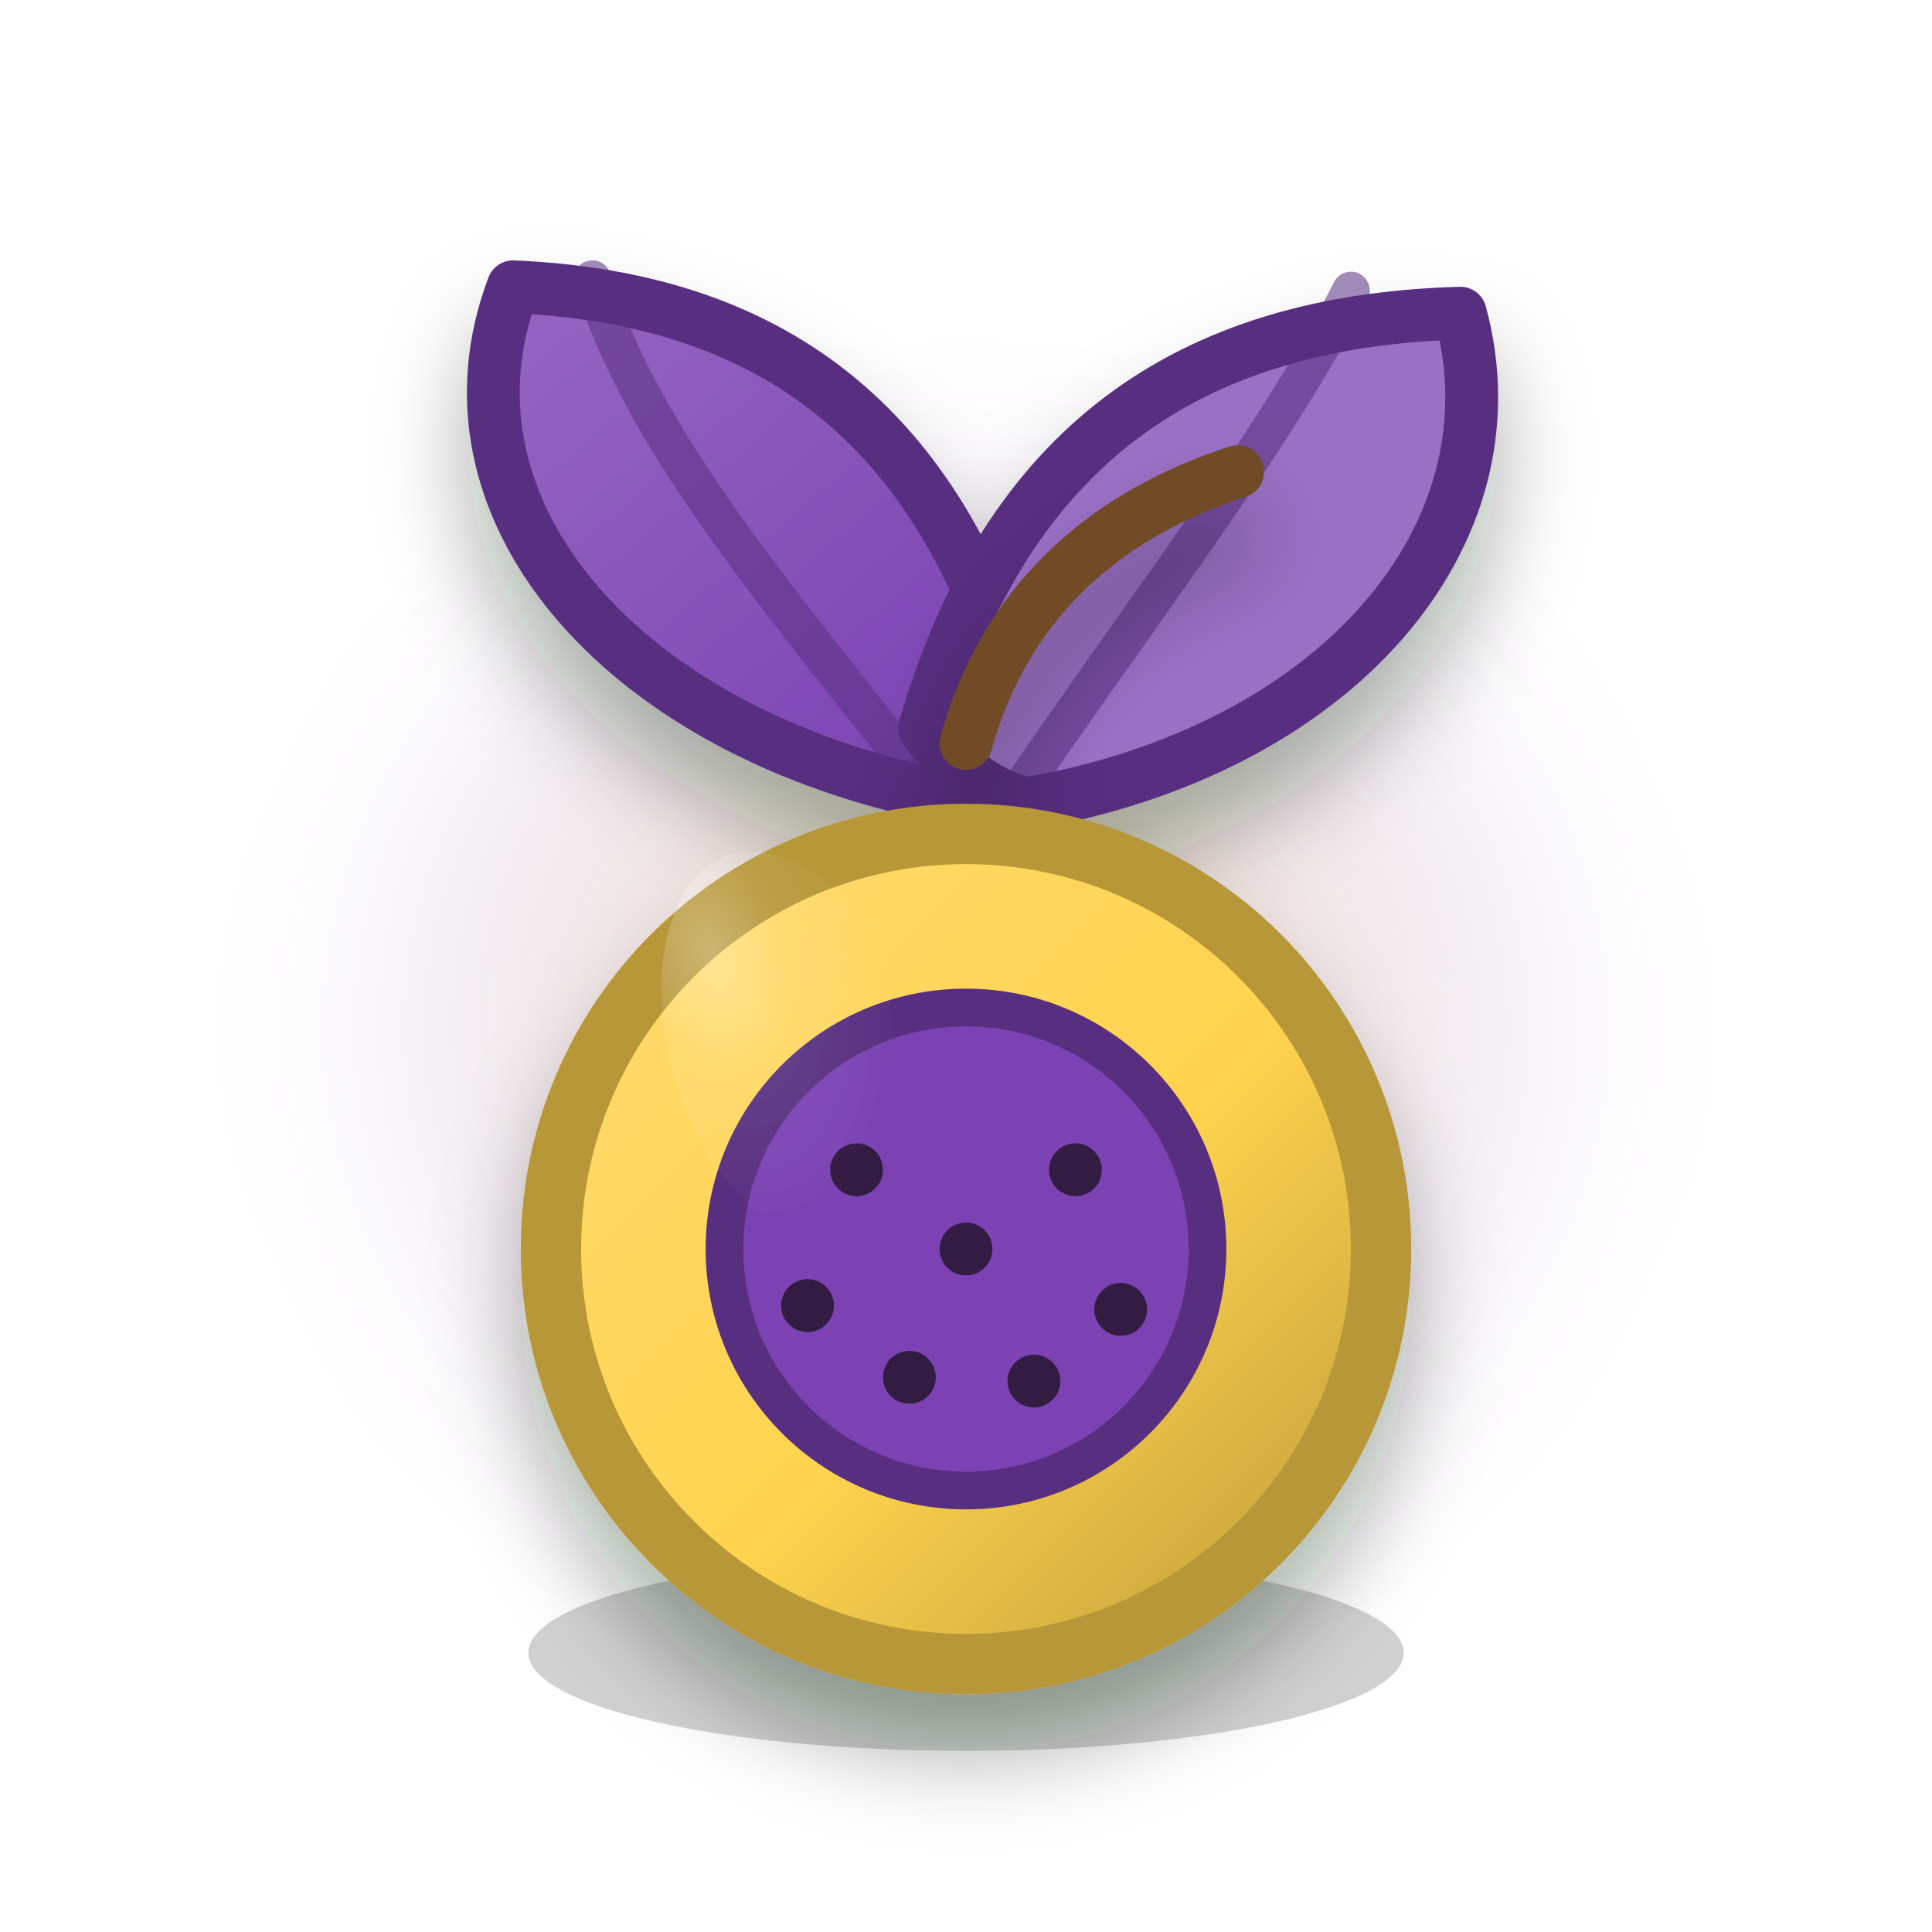
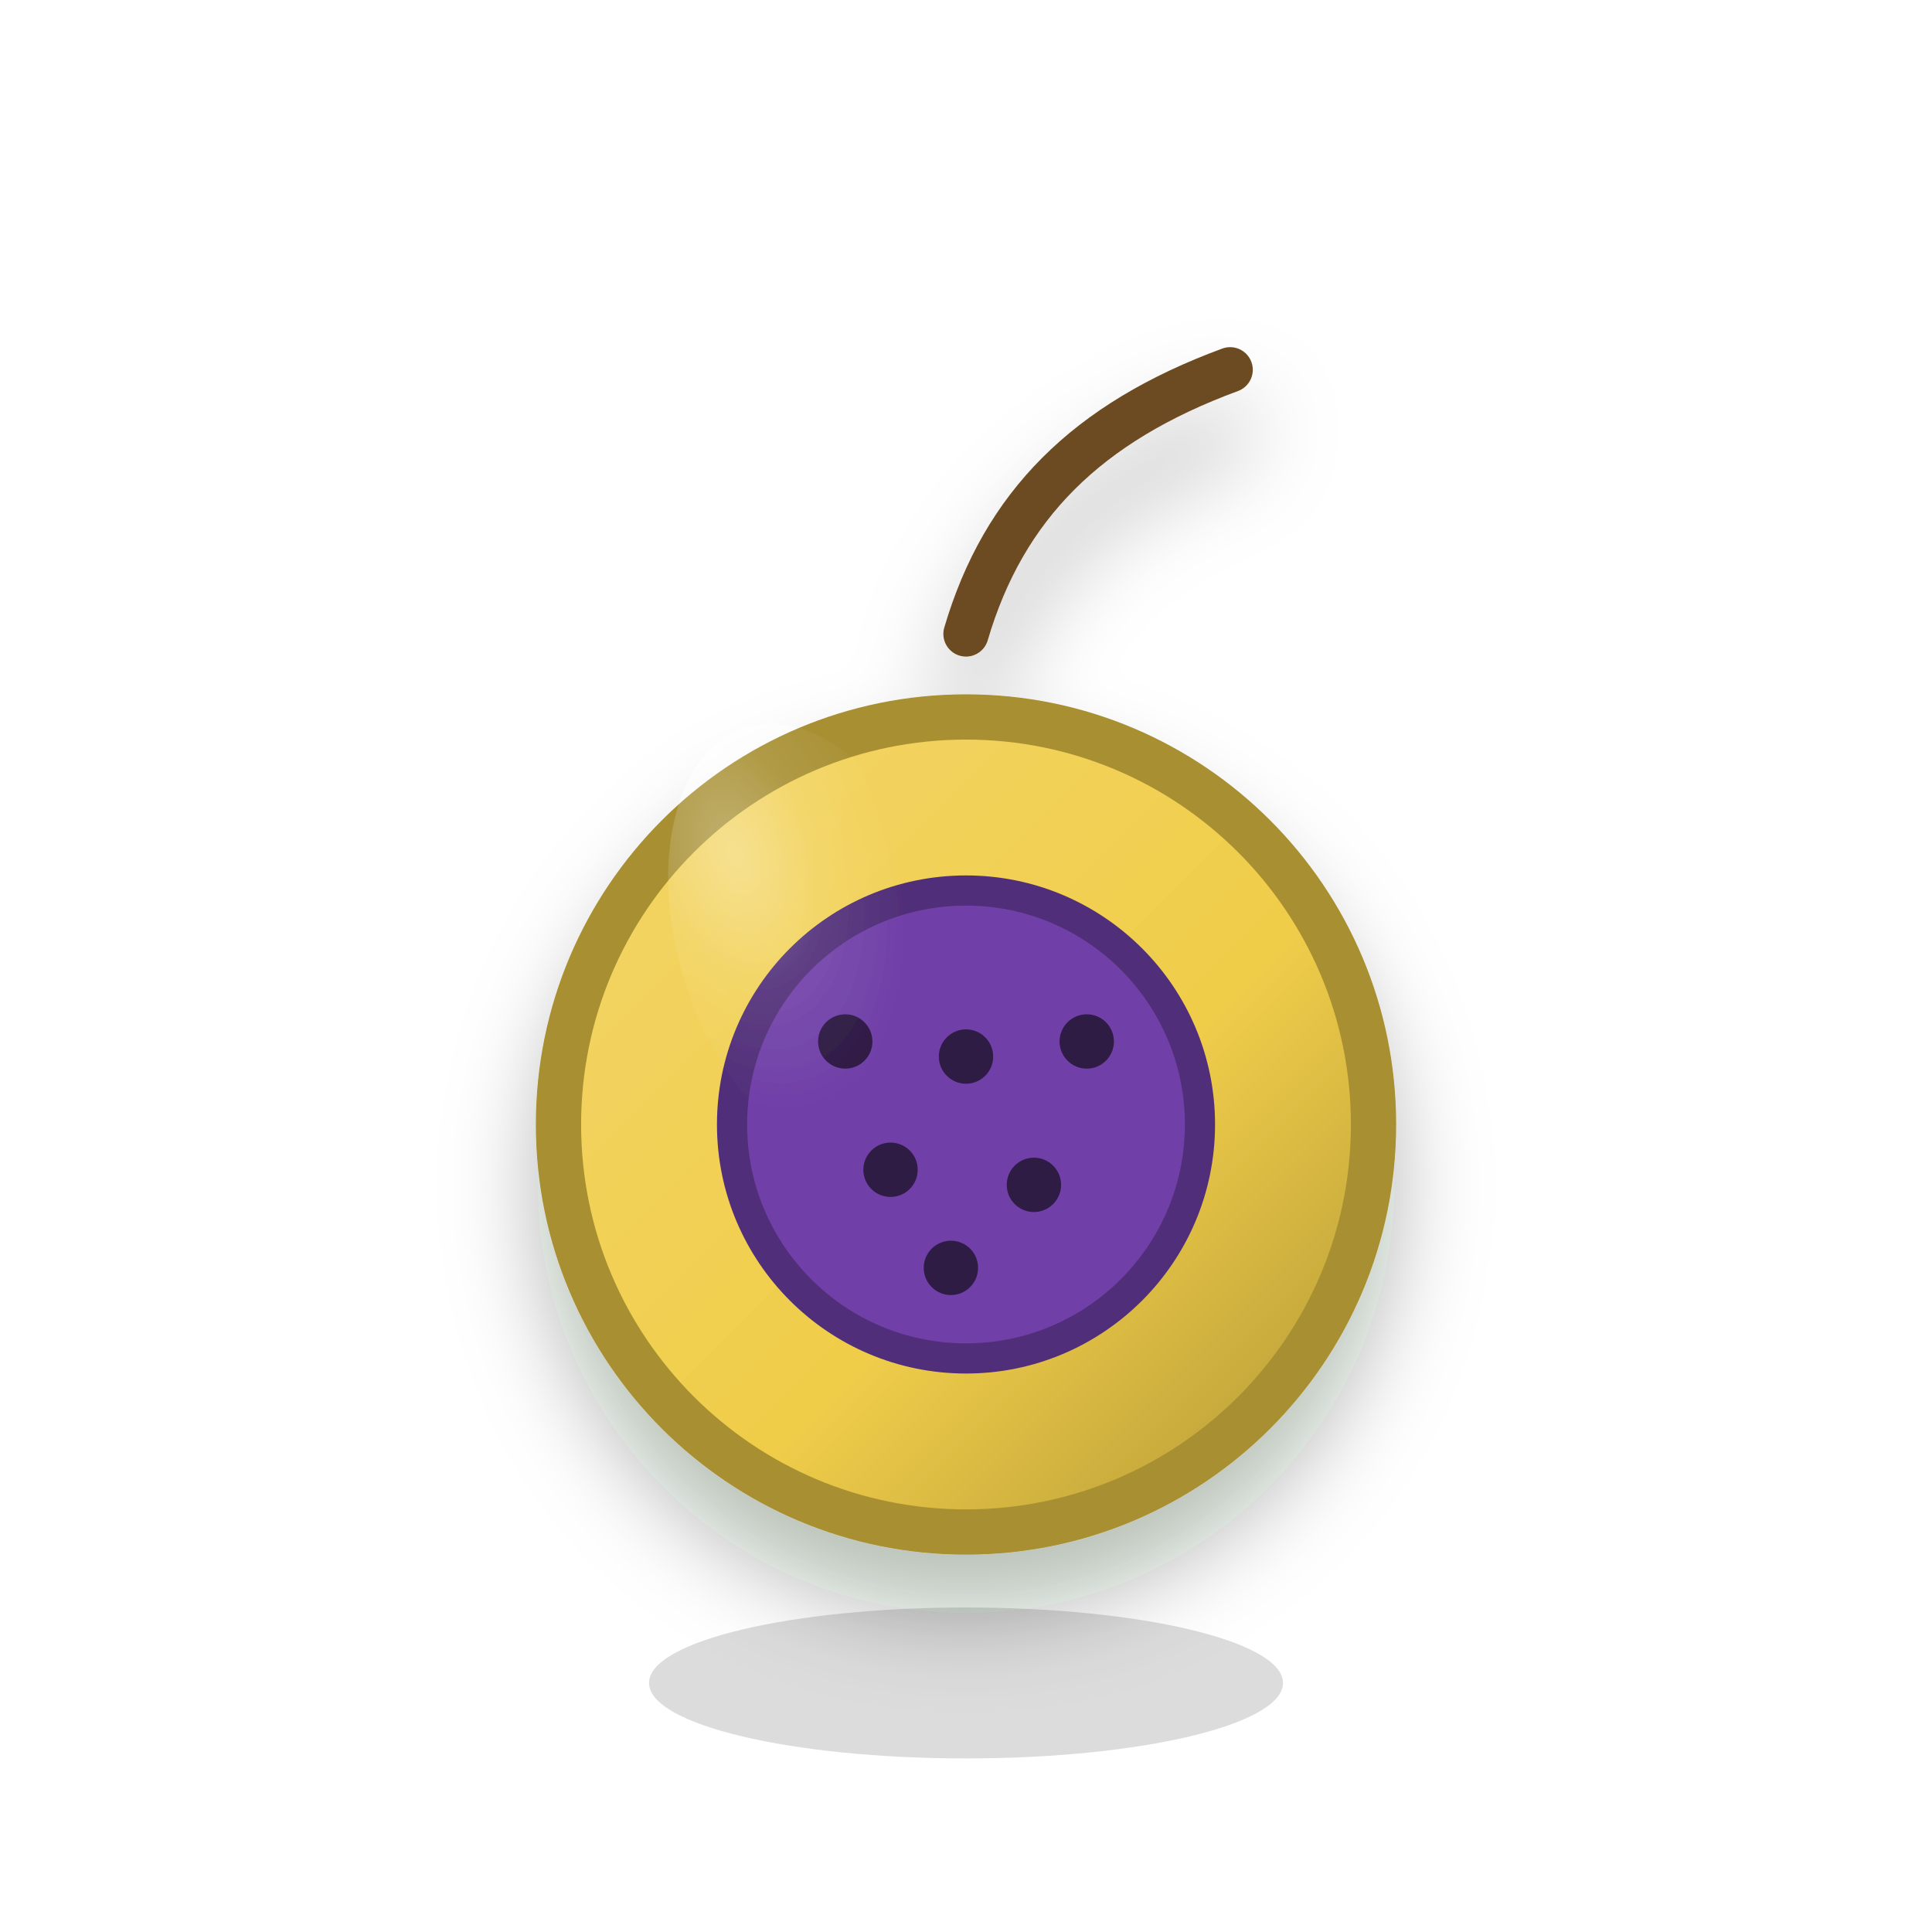
- <svg xmlns="http://www.w3.org/2000/svg" viewBox="0 0 512 512" role="img" aria-label="Maracujá">
+ <svg xmlns="http://www.w3.org/2000/svg" viewBox="0 0 256 256" role="img" aria-label="Maracujá">
  <defs>
-     <linearGradient id="maracuja-body" x1="0" x2="1" y1="0" y2="1">
-       <stop offset="0" stop-color="#ffdc74" />
-       <stop offset="0.55" stop-color="#ffd34e" />
-       <stop offset="1" stop-color="#b79738" />
+     <linearGradient id="maracuja-body" x1="0" y1="0" x2="1" y2="1">
+       <stop offset="0" stop-color="#f3d66a" />
+       <stop offset="0.58" stop-color="#f0cd49" />
+       <stop offset="1" stop-color="#ad9435" />
    </linearGradient>
-     <linearGradient id="maracuja-accent" x1="0" x2="0.9" y1="0" y2="1">
-       <stop offset="0" stop-color="#9567c2" />
-       <stop offset="1" stop-color="#7b42b3" />
+     <linearGradient id="maracuja-accent" x1="0" y1="0" x2="1" y2="1">
+       <stop offset="0" stop-color="#875fb6" />
+       <stop offset="1" stop-color="#7040a8" />
    </linearGradient>
-     <radialGradient id="maracuja-shine" cx="30%" cy="22%" r="70%">
-       <stop offset="0" stop-color="#ffffff" stop-opacity="0.92" />
-       <stop offset="0.42" stop-color="#ffffff" stop-opacity="0.24" />
-       <stop offset="1" stop-color="#ffffff" stop-opacity="0" />
+     <radialGradient id="maracuja-shine" cx="32%" cy="26%" r="58%">
+       <stop offset="0" stop-color="#fff" stop-opacity="0.9" />
+       <stop offset="0.5" stop-color="#fff" stop-opacity="0.25" />
+       <stop offset="1" stop-color="#fff" stop-opacity="0" />
    </radialGradient>
-     <radialGradient id="maracuja-glow" cx="50%" cy="50%" r="55%">
-       <stop offset="0" stop-color="#ffda6d" stop-opacity="0.48" />
-       <stop offset="1" stop-color="#8854ba" stop-opacity="0" />
-     </radialGradient>
-     <filter id="maracuja-blur" x="-40%" y="-40%" width="180%" height="180%">
-       <feGaussianBlur stdDeviation="18" />
-     </filter>
-     <filter id="maracuja-shadow" x="-25%" y="-25%" width="160%" height="170%">
-       <feDropShadow dx="0" dy="16" stdDeviation="12" flood-color="#05150d" flood-opacity="0.32" />
+     <filter id="maracuja-shadow" x="-30%" y="-30%" width="160%" height="180%">
+       <feDropShadow dx="0" dy="8" stdDeviation="6" flood-color="#09120d" flood-opacity="0.28" />
    </filter>
  </defs>
-   <ellipse cx="256" cy="272" rx="168" ry="152" fill="url(#maracuja-glow)" filter="url(#maracuja-blur)" />
-   <ellipse cx="256" cy="438" rx="116" ry="26" fill="rgba(0,0,0,.18)" />
+   <ellipse cx="128" cy="223" rx="42" ry="10" fill="rgba(0,0,0,.14)" />
  <g filter="url(#maracuja-shadow)">
-     <path d="M245 210c-82-18-131-76-109-134 70 3 115 38 135 114-7 11-15 16-26 20Z" fill="url(#maracuja-accent)" stroke="#582f80" stroke-width="14" stroke-linejoin="round" />
-     <path d="M272 213c82-14 131-71 115-130-72 2-120 35-142 110 8 11 16 17 27 20Z" fill="#9a6fc5" stroke="#582f80" stroke-width="14" stroke-linejoin="round" />
-     <path d="M256 222c-44-57-85-102-99-148M261 223c41-61 77-106 97-146" fill="none" stroke="#582f80" stroke-width="10" stroke-linecap="round" opacity=".55" />
-   </g>
-   <g filter="url(#maracuja-shadow)">
-     <path d="M256 197c10-36 35-60 72-72" fill="none" stroke="#6f4c25" stroke-width="14" stroke-linecap="round" />
-     <circle cx="256" cy="331" r="110" fill="url(#maracuja-body)" stroke="#b79738" stroke-width="16" />
-     <circle cx="256" cy="331" r="64" fill="#7b42b3" stroke="#582f80" stroke-width="10" />
-     <circle cx="227" cy="310" r="7" fill="#2a1735" opacity=".9" />
-     <circle cx="285" cy="310" r="7" fill="#2a1735" opacity=".9" />
-     <circle cx="256" cy="331" r="7" fill="#2a1735" opacity=".9" />
-     <circle cx="214" cy="346" r="7" fill="#2a1735" opacity=".9" />
-     <circle cx="297" cy="347" r="7" fill="#2a1735" opacity=".9" />
-     <circle cx="241" cy="365" r="7" fill="#2a1735" opacity=".9" />
-     <circle cx="274" cy="366" r="7" fill="#2a1735" opacity=".9" />
-     <ellipse cx="210" cy="278" rx="32" ry="54" transform="rotate(-18 210 278)" fill="url(#maracuja-shine)" opacity=".32" />
+     <path d="M128 84c5-17 16-28 35-35" fill="none" stroke="#6d4b22" stroke-width="6" stroke-linecap="round" />
+     <circle cx="128" cy="149" r="54" fill="url(#maracuja-body)" stroke="#a89033" stroke-width="6" />
+     <circle cx="128" cy="149" r="31" fill="#7040a8" stroke="#512e79" stroke-width="4" />
+     <circle cx="112" cy="138" r="3.6" fill="#27163a" opacity=".9" />
+     <circle cx="128" cy="140" r="3.6" fill="#27163a" opacity=".9" />
+     <circle cx="144" cy="138" r="3.6" fill="#27163a" opacity=".9" />
+     <circle cx="118" cy="155" r="3.6" fill="#27163a" opacity=".9" />
+     <circle cx="137" cy="157" r="3.6" fill="#27163a" opacity=".9" />
+     <circle cx="126" cy="168" r="3.6" fill="#27163a" opacity=".9" />
+     <ellipse cx="108" cy="125" rx="18" ry="30" transform="rotate(-18 108 125)" fill="url(#maracuja-shine)" opacity=".34" />
  </g>
</svg>
